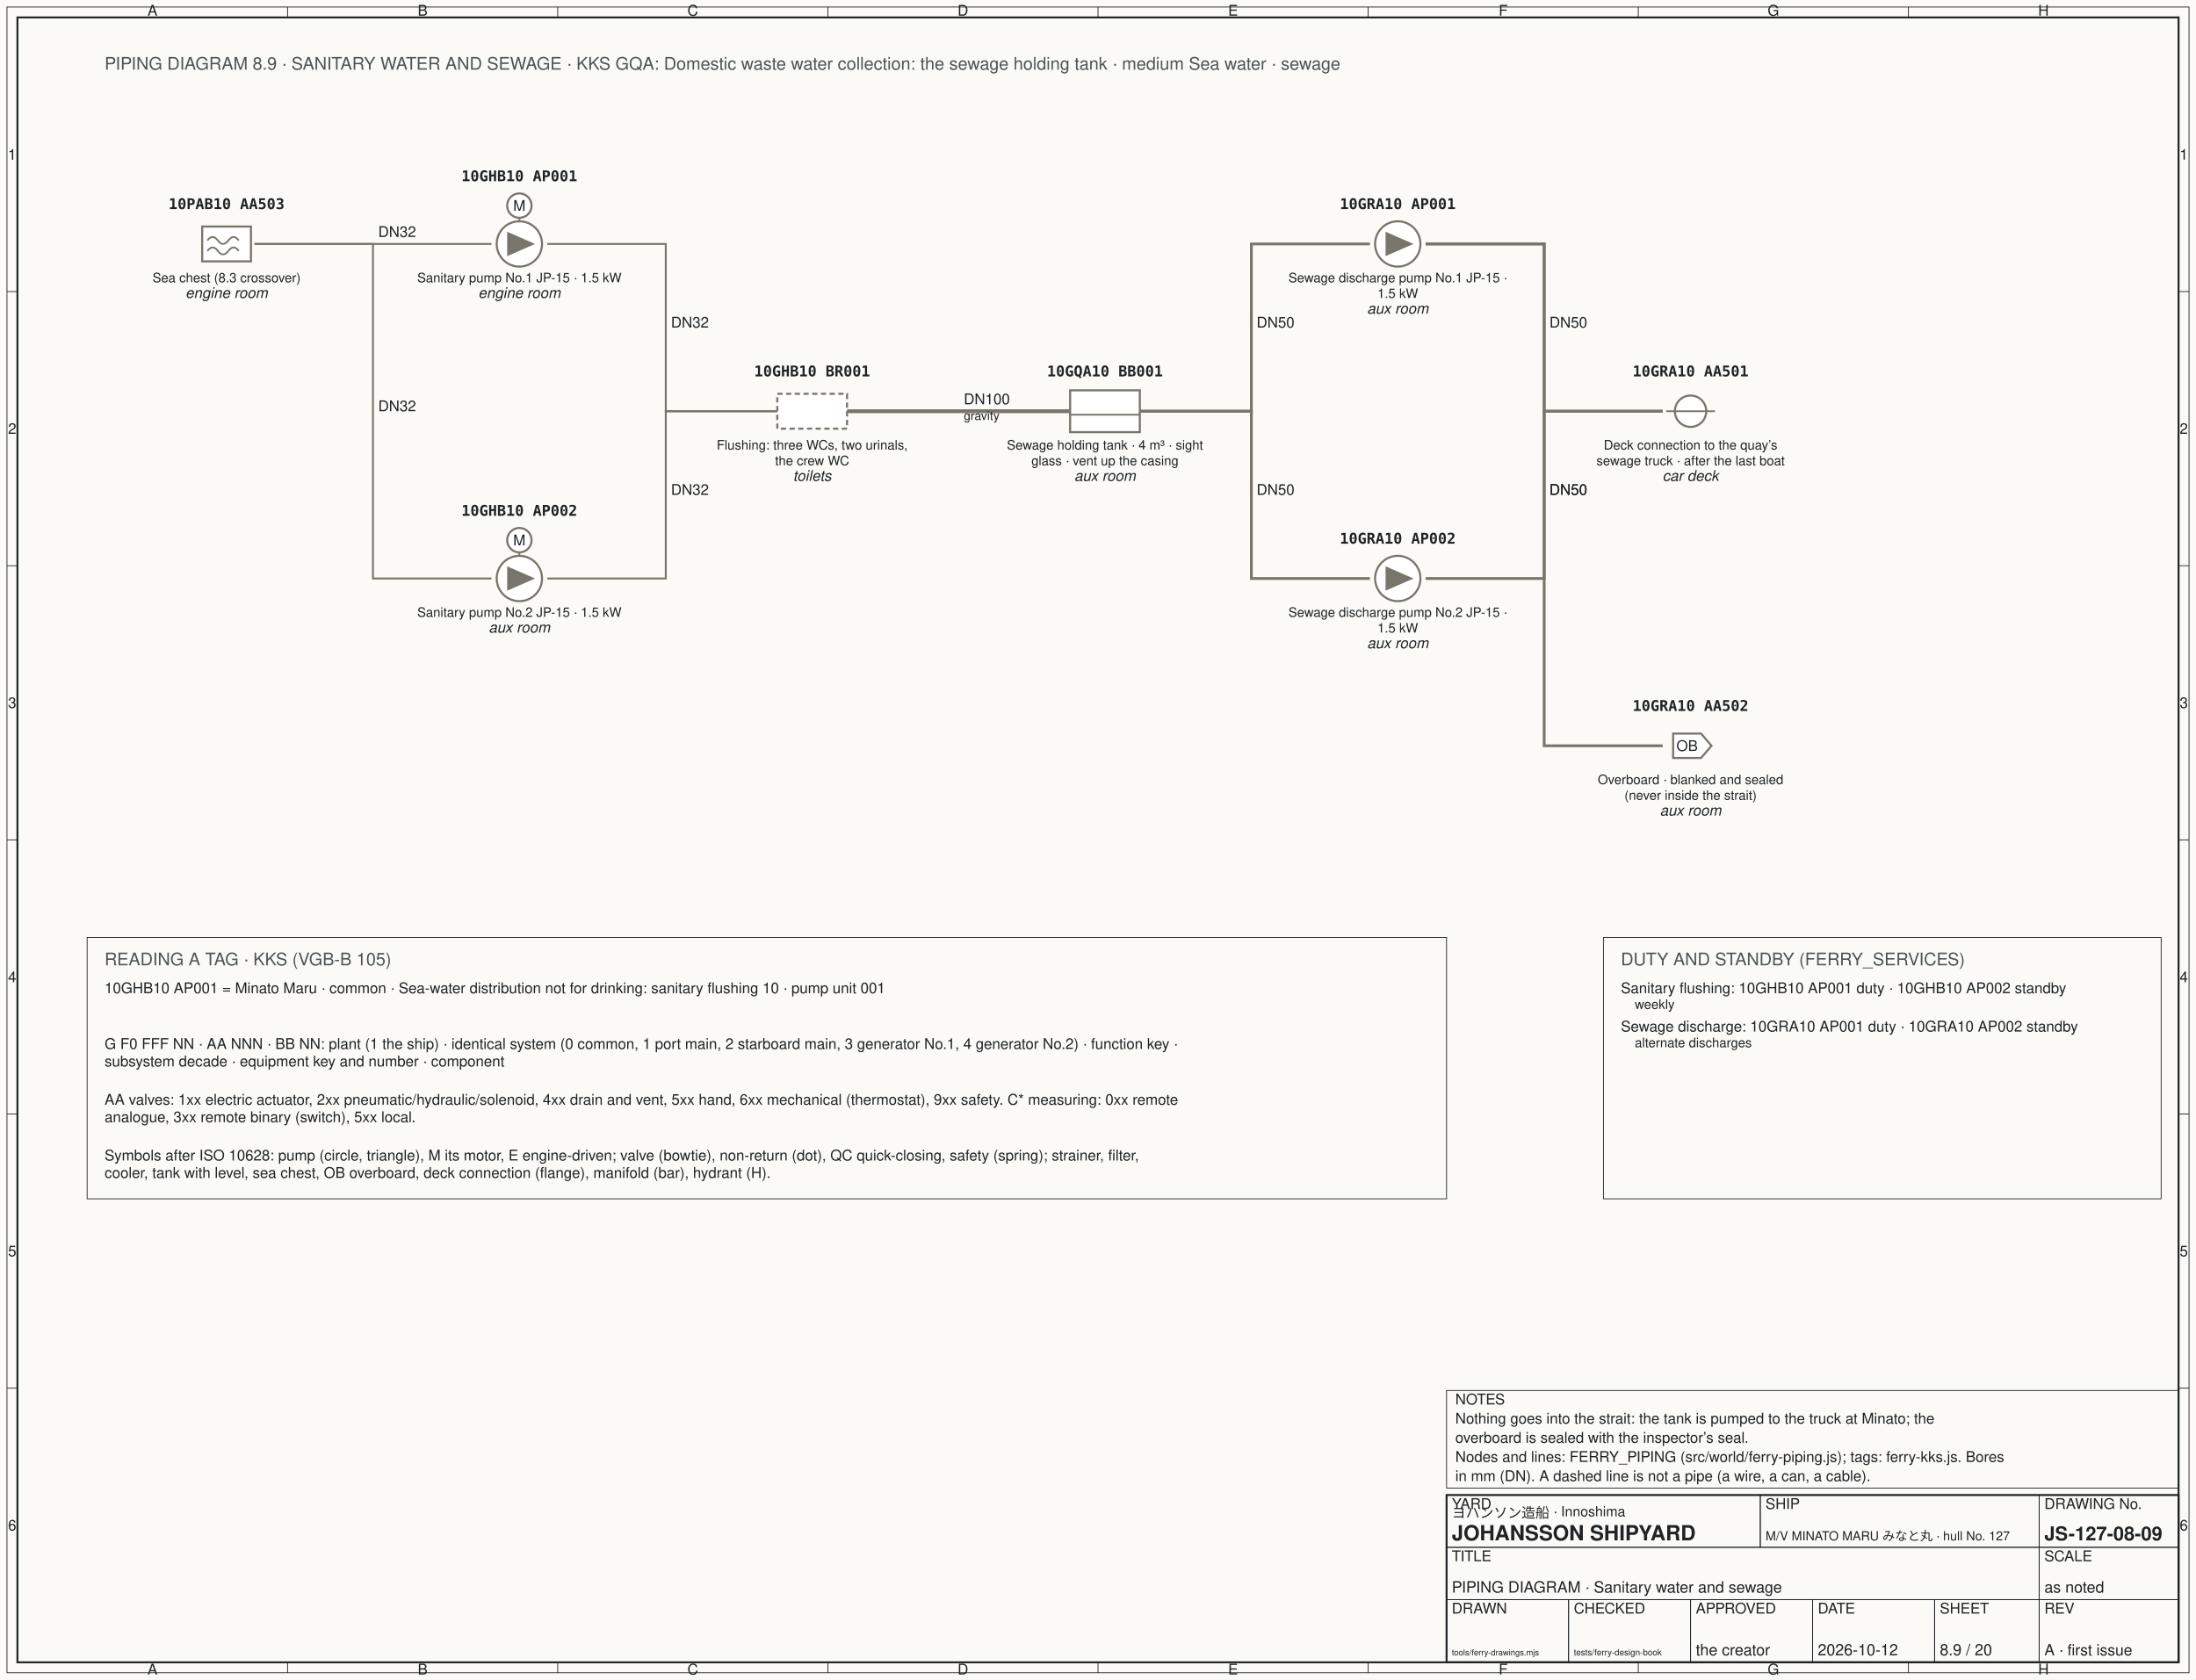
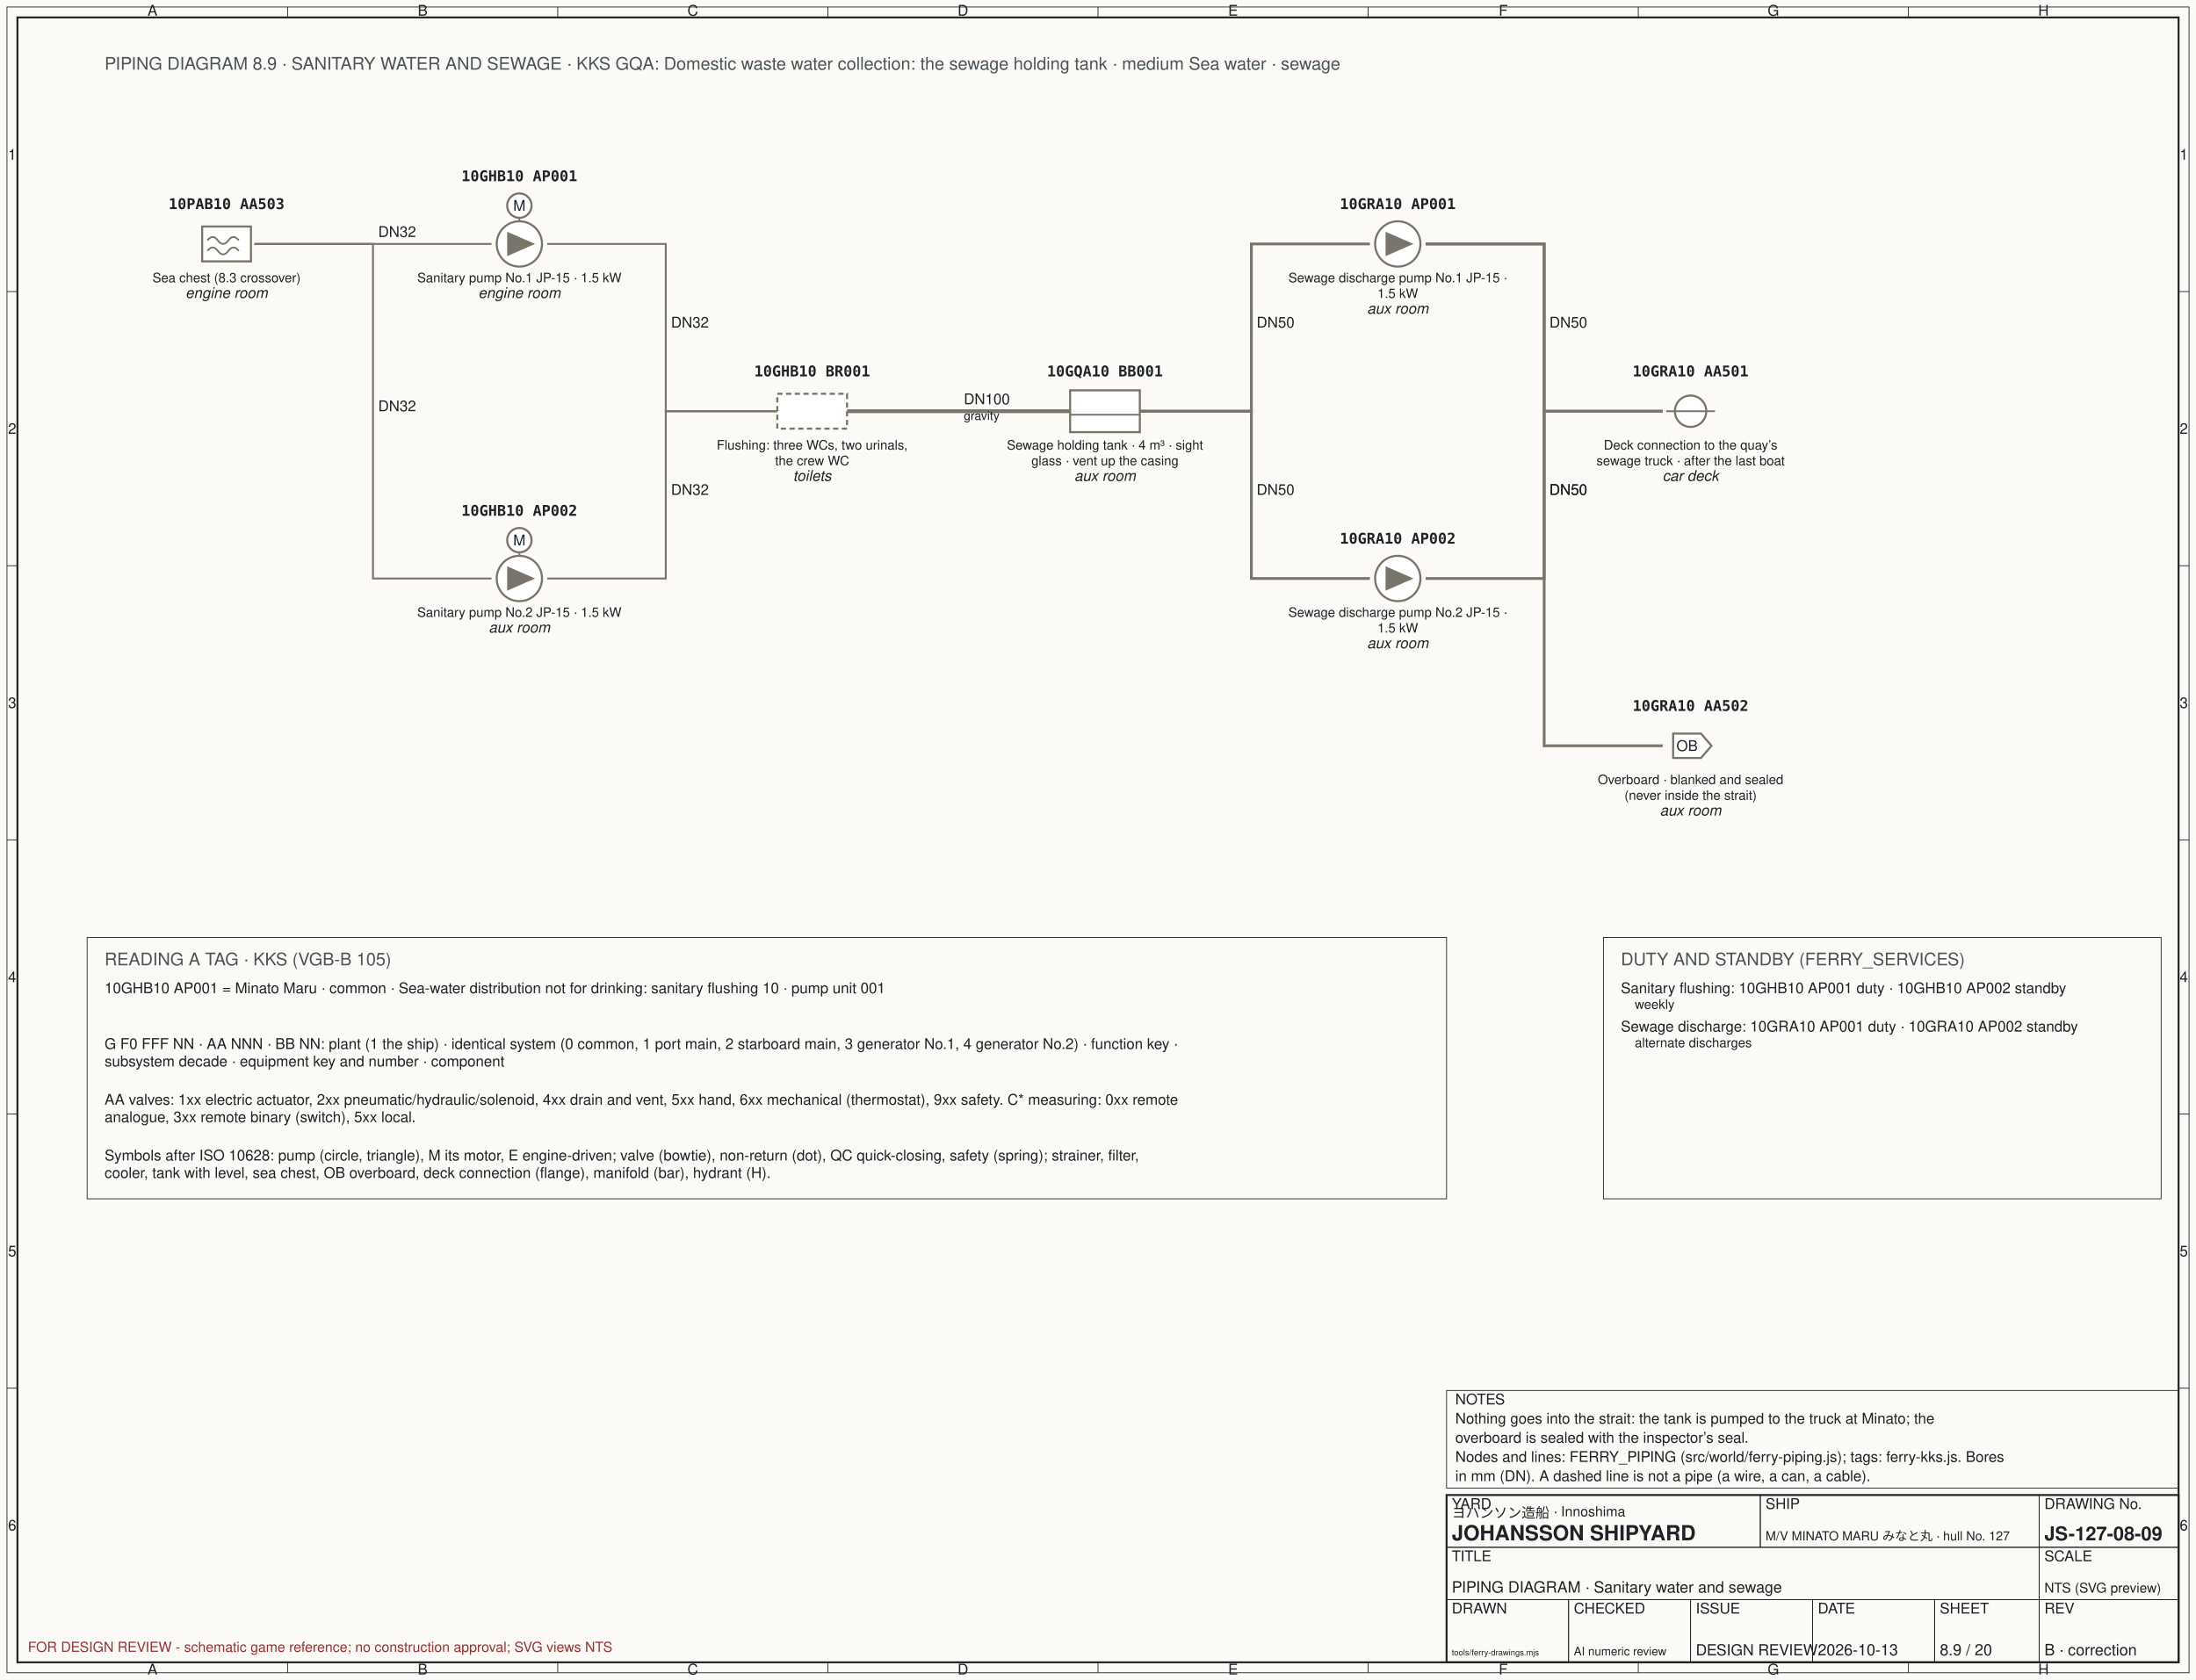
<svg xmlns="http://www.w3.org/2000/svg" width="1260" height="964" viewBox="0 0 1260 964" font-family="Helvetica, Arial, sans-serif" font-size="11">
  <rect width="1260" height="964" fill="#fbfaf6" />
  <style>.l{fill:none;stroke:#1d2326;stroke-width:1.1}.t{fill:none;stroke:#1d2326;stroke-width:.45}.g{fill:none;stroke:#9aa3a6;stroke-width:.4;stroke-dasharray:3 3}.wl{fill:none;stroke:#2f6f74;stroke-width:.8;stroke-dasharray:6 3}.c{fill:none;stroke:#8e3a30;stroke-width:.6;stroke-dasharray:1 3}.d{fill:none;stroke:#1d2326;stroke-width:.5}.txt{fill:#1d2326}.sp{fill:#eef1ee;stroke:#1d2326;stroke-width:.7}.lab{fill:#1d2326;font-size:8.5}.ttl{fill:#1d2326;font-size:14;font-weight:bold}.sub{fill:#4a5457;font-size:10}.hatch{fill:url(#hatch);stroke:#1d2326;stroke-width:.7}</style>
  <defs>
    <pattern id="hatch" width="6" height="6" patternUnits="userSpaceOnUse" patternTransform="rotate(45)">
      <line x1="0" y1="0" x2="0" y2="6" stroke="#1d2326" stroke-width=".6" />
    </pattern>
    <marker id="arr" viewBox="0 0 10 10" refX="10" refY="5" markerWidth="8" markerHeight="8" orient="auto-start-reverse">
      <path d="M0,1 L10,5 L0,9 z" fill="#1d2326" />
    </marker>
  </defs>
  <rect class="l" x="10" y="10" width="1240" height="944" fill="none" />
  <rect class="t" x="4" y="4" width="1252" height="956" fill="none" />
  <text class="lab" x="87.5" y="9" text-anchor="middle">A</text>
  <text class="lab" x="87.5" y="961" text-anchor="middle">A</text>
  <text class="lab" x="242.5" y="9" text-anchor="middle">B</text>
  <text class="lab" x="242.5" y="961" text-anchor="middle">B</text>
  <line class="t" x1="165" y1="4" x2="165" y2="10" />
  <line class="t" x1="165" y1="954" x2="165" y2="960" />
  <text class="lab" x="397.5" y="9" text-anchor="middle">C</text>
  <text class="lab" x="397.5" y="961" text-anchor="middle">C</text>
  <line class="t" x1="320" y1="4" x2="320" y2="10" />
  <line class="t" x1="320" y1="954" x2="320" y2="960" />
  <text class="lab" x="552.5" y="9" text-anchor="middle">D</text>
  <text class="lab" x="552.5" y="961" text-anchor="middle">D</text>
  <line class="t" x1="475" y1="4" x2="475" y2="10" />
  <line class="t" x1="475" y1="954" x2="475" y2="960" />
  <text class="lab" x="707.5" y="9" text-anchor="middle">E</text>
  <text class="lab" x="707.5" y="961" text-anchor="middle">E</text>
  <line class="t" x1="630" y1="4" x2="630" y2="10" />
  <line class="t" x1="630" y1="954" x2="630" y2="960" />
  <text class="lab" x="862.5" y="9" text-anchor="middle">F</text>
  <text class="lab" x="862.5" y="961" text-anchor="middle">F</text>
  <line class="t" x1="785" y1="4" x2="785" y2="10" />
  <line class="t" x1="785" y1="954" x2="785" y2="960" />
  <text class="lab" x="1017.5" y="9" text-anchor="middle">G</text>
  <text class="lab" x="1017.5" y="961" text-anchor="middle">G</text>
  <line class="t" x1="940" y1="4" x2="940" y2="10" />
  <line class="t" x1="940" y1="954" x2="940" y2="960" />
  <text class="lab" x="1172.5" y="9" text-anchor="middle">H</text>
  <text class="lab" x="1172.5" y="961" text-anchor="middle">H</text>
  <line class="t" x1="1095" y1="4" x2="1095" y2="10" />
  <line class="t" x1="1095" y1="954" x2="1095" y2="960" />
  <text class="lab" x="7" y="91.67" text-anchor="middle">1</text>
  <text class="lab" x="1253" y="91.67" text-anchor="middle">1</text>
  <text class="lab" x="7" y="249" text-anchor="middle">2</text>
  <text class="lab" x="1253" y="249" text-anchor="middle">2</text>
  <line class="t" x1="4" y1="167.33" x2="10" y2="167.33" />
  <line class="t" x1="1250" y1="167.33" x2="1256" y2="167.33" />
  <text class="lab" x="7" y="406.33" text-anchor="middle">3</text>
  <text class="lab" x="1253" y="406.33" text-anchor="middle">3</text>
  <line class="t" x1="4" y1="324.67" x2="10" y2="324.67" />
  <line class="t" x1="1250" y1="324.67" x2="1256" y2="324.67" />
  <text class="lab" x="7" y="563.67" text-anchor="middle">4</text>
  <text class="lab" x="1253" y="563.67" text-anchor="middle">4</text>
  <line class="t" x1="4" y1="482" x2="10" y2="482" />
  <line class="t" x1="1250" y1="482" x2="1256" y2="482" />
  <text class="lab" x="7" y="721" text-anchor="middle">5</text>
  <text class="lab" x="1253" y="721" text-anchor="middle">5</text>
  <line class="t" x1="4" y1="639.33" x2="10" y2="639.33" />
  <line class="t" x1="1250" y1="639.33" x2="1256" y2="639.33" />
  <text class="lab" x="7" y="878.33" text-anchor="middle">6</text>
  <text class="lab" x="1253" y="878.33" text-anchor="middle">6</text>
  <line class="t" x1="4" y1="796.67" x2="10" y2="796.67" />
  <line class="t" x1="1250" y1="796.67" x2="1256" y2="796.67" />
  <text class="sub" x="60" y="40">PIPING DIAGRAM 8.9 · SANITARY WATER AND SEWAGE · KKS GQA: Domestic waste water collection: the sewage holding tank · medium Sea water · sewage</text>
  <path d="M146,140 L214,140 L214,140 L282,140" stroke="#7a756a" fill="none" stroke-width="1.1" />
  <text class="lab" x="217" y="136" font-size="7" fill="#4a5457">DN32</text>
  <path d="M146,140 L214,140 L214,332 L282,332" stroke="#7a756a" fill="none" stroke-width="1.1" />
  <text class="lab" x="217" y="236" font-size="7" fill="#4a5457">DN32</text>
  <path d="M314,140 L382,140 L382,236 L450,236" stroke="#7a756a" fill="none" stroke-width="1.1" />
  <text class="lab" x="385" y="188" font-size="7" fill="#4a5457">DN32</text>
  <path d="M314,332 L382,332 L382,236 L450,236" stroke="#7a756a" fill="none" stroke-width="1.1" />
  <text class="lab" x="385" y="284" font-size="7" fill="#4a5457">DN32</text>
  <path d="M482,236 L550,236 L550,236 L618,236" stroke="#7a756a" fill="none" stroke-width="2.2" />
  <text class="lab" x="553" y="232" font-size="7" fill="#4a5457">DN100</text>
  <text class="lab" x="553" y="241" style="font-size:7px" fill="#4a5457">gravity</text>
  <path d="M650,236 L718,236 L718,140 L786,140" stroke="#7a756a" fill="none" stroke-width="1.6" />
  <text class="lab" x="721" y="188" font-size="7" fill="#4a5457">DN50</text>
  <path d="M650,236 L718,236 L718,332 L786,332" stroke="#7a756a" fill="none" stroke-width="1.6" />
  <text class="lab" x="721" y="284" font-size="7" fill="#4a5457">DN50</text>
  <path d="M818,140 L886,140 L886,236 L954,236" stroke="#7a756a" fill="none" stroke-width="1.6" />
  <text class="lab" x="889" y="188" font-size="7" fill="#4a5457">DN50</text>
  <path d="M818,332 L886,332 L886,236 L954,236" stroke="#7a756a" fill="none" stroke-width="1.6" />
  <text class="lab" x="889" y="284" font-size="7" fill="#4a5457">DN50</text>
  <path d="M818,140 L886,140 L886,428 L954,428" stroke="#7a756a" fill="none" stroke-width="1.6" />
  <text class="lab" x="889" y="284" font-size="7" fill="#4a5457">DN50</text>
  <rect x="116" y="130" width="28" height="20" stroke="#7a756a" fill="#fff" stroke-width="1.2" />
  <path d="M119,144 q3,-4 6,0 t6,0 t6,0 M119,138 q3,-4 6,0 t6,0 t6,0" stroke="#7a756a" fill="none" />
  <text class="lab" x="130" y="120" text-anchor="middle" font-family="monospace" font-weight="bold" font-size="8.5">10PAB10 AA503</text>
  <text class="lab" x="130" y="162" style="font-size:7.5px" text-anchor="middle">Sea chest (8.3 crossover)</text>
  <text class="lab" x="130" y="171" text-anchor="middle" font-size="6.5" font-style="italic" fill="#6f7476">engine room</text>
  <circle cx="298" cy="140" r="13" stroke="#7a756a" fill="#fff" stroke-width="1.2" />
  <path d="M291,133 L307,140 L291,147 z" fill="#7a756a" />
  <circle cx="298" cy="118" r="7" stroke="#7a756a" fill="#fff" stroke-width="1.2" />
  <text class="lab" x="298" y="121" text-anchor="middle" font-size="8">M</text>
  <line x1="298" y1="125" x2="298" y2="127" stroke="#7a756a" />
  <text class="lab" x="298" y="104" text-anchor="middle" font-family="monospace" font-weight="bold" font-size="8.5">10GHB10 AP001</text>
  <text class="lab" x="298" y="162" style="font-size:7.5px" text-anchor="middle">Sanitary pump No.1 JP-15 · 1.5 kW</text>
  <text class="lab" x="298" y="171" text-anchor="middle" font-size="6.5" font-style="italic" fill="#6f7476">engine room</text>
  <circle cx="298" cy="332" r="13" stroke="#7a756a" fill="#fff" stroke-width="1.2" />
  <path d="M291,325 L307,332 L291,339 z" fill="#7a756a" />
  <circle cx="298" cy="310" r="7" stroke="#7a756a" fill="#fff" stroke-width="1.2" />
  <text class="lab" x="298" y="313" text-anchor="middle" font-size="8">M</text>
  <line x1="298" y1="317" x2="298" y2="319" stroke="#7a756a" />
  <text class="lab" x="298" y="296" text-anchor="middle" font-family="monospace" font-weight="bold" font-size="8.5">10GHB10 AP002</text>
  <text class="lab" x="298" y="354" style="font-size:7.5px" text-anchor="middle">Sanitary pump No.2 JP-15 · 1.5 kW</text>
  <text class="lab" x="298" y="363" text-anchor="middle" font-size="6.5" font-style="italic" fill="#6f7476">aux room</text>
  <rect x="446" y="226" width="40" height="20" stroke="#7a756a" fill="#fff" stroke-width="1.2" stroke-dasharray="3,2" />
  <text class="lab" x="466" y="216" text-anchor="middle" font-family="monospace" font-weight="bold" font-size="8.5">10GHB10 BR001</text>
  <text class="lab" x="466" y="258" style="font-size:7.5px" text-anchor="middle">Flushing: three WCs, two urinals,</text>
  <text class="lab" x="466" y="267" style="font-size:7.5px" text-anchor="middle">the crew WC</text>
  <text class="lab" x="466" y="276" text-anchor="middle" font-size="6.5" font-style="italic" fill="#6f7476">toilets</text>
  <rect x="614" y="224" width="40" height="24" stroke="#7a756a" fill="#fff" stroke-width="1.2" />
  <path d="M614,238 L654,238" stroke="#7a756a" />
  <text class="lab" x="634" y="216" text-anchor="middle" font-family="monospace" font-weight="bold" font-size="8.5">10GQA10 BB001</text>
  <text class="lab" x="634" y="258" style="font-size:7.5px" text-anchor="middle">Sewage holding tank · 4 m³ · sight</text>
  <text class="lab" x="634" y="267" style="font-size:7.5px" text-anchor="middle">glass · vent up the casing</text>
  <text class="lab" x="634" y="276" text-anchor="middle" font-size="6.5" font-style="italic" fill="#6f7476">aux room</text>
  <circle cx="802" cy="140" r="13" stroke="#7a756a" fill="#fff" stroke-width="1.2" />
  <path d="M795,133 L811,140 L795,147 z" fill="#7a756a" />
  <text class="lab" x="802" y="120" text-anchor="middle" font-family="monospace" font-weight="bold" font-size="8.5">10GRA10 AP001</text>
  <text class="lab" x="802" y="162" style="font-size:7.5px" text-anchor="middle">Sewage discharge pump No.1 JP-15 ·</text>
  <text class="lab" x="802" y="171" style="font-size:7.5px" text-anchor="middle">1.5 kW</text>
  <text class="lab" x="802" y="180" text-anchor="middle" font-size="6.5" font-style="italic" fill="#6f7476">aux room</text>
  <circle cx="802" cy="332" r="13" stroke="#7a756a" fill="#fff" stroke-width="1.2" />
  <path d="M795,325 L811,332 L795,339 z" fill="#7a756a" />
  <text class="lab" x="802" y="312" text-anchor="middle" font-family="monospace" font-weight="bold" font-size="8.5">10GRA10 AP002</text>
  <text class="lab" x="802" y="354" style="font-size:7.5px" text-anchor="middle">Sewage discharge pump No.2 JP-15 ·</text>
  <text class="lab" x="802" y="363" style="font-size:7.5px" text-anchor="middle">1.5 kW</text>
  <text class="lab" x="802" y="372" text-anchor="middle" font-size="6.5" font-style="italic" fill="#6f7476">aux room</text>
  <circle cx="970" cy="236" r="9" stroke="#7a756a" fill="#fff" stroke-width="1.2" />
  <line x1="956" y1="236" x2="984" y2="236" stroke="#7a756a" />
  <text class="lab" x="970" y="216" text-anchor="middle" font-family="monospace" font-weight="bold" font-size="8.5">10GRA10 AA501</text>
  <text class="lab" x="970" y="258" style="font-size:7.5px" text-anchor="middle">Deck connection to the quay’s</text>
  <text class="lab" x="970" y="267" style="font-size:7.5px" text-anchor="middle">sewage truck · after the last boat</text>
  <text class="lab" x="970" y="276" text-anchor="middle" font-size="6.5" font-style="italic" fill="#6f7476">car deck</text>
  <path d="M960,421 L976,421 L982,428 L976,435 L960,435 z" stroke="#7a756a" fill="#fff" stroke-width="1.2" />
  <text class="lab" x="968" y="431" text-anchor="middle" font-size="7">OB</text>
  <text class="lab" x="970" y="408" text-anchor="middle" font-family="monospace" font-weight="bold" font-size="8.5">10GRA10 AA502</text>
  <text class="lab" x="970" y="450" style="font-size:7.5px" text-anchor="middle">Overboard · blanked and sealed</text>
  <text class="lab" x="970" y="459" style="font-size:7.5px" text-anchor="middle">(never inside the strait)</text>
  <text class="lab" x="970" y="468" text-anchor="middle" font-size="6.5" font-style="italic" fill="#6f7476">aux room</text>
  <rect class="t" x="920" y="538" width="320" height="150" />
  <text class="sub" x="930" y="554">DUTY AND STANDBY (FERRY_SERVICES)</text>
  <text class="lab" x="930" y="570" style="font-size:8.5px">Sanitary flushing: 10GHB10 AP001 duty · 10GHB10 AP002 standby</text>
  <text class="lab" x="938" y="579" style="font-size:7.5px" fill="#4a5457">weekly</text>
  <text class="lab" x="930" y="592" style="font-size:8.5px">Sewage discharge: 10GRA10 AP001 duty · 10GRA10 AP002 standby</text>
  <text class="lab" x="938" y="601" style="font-size:7.5px" fill="#4a5457">alternate discharges</text>
  <rect class="t" x="50" y="538" width="780" height="150" />
  <text class="sub" x="60" y="554">READING A TAG · KKS (VGB-B 105)</text>
  <text class="lab" x="60" y="570">10GHB10 AP001  =  Minato Maru · common · Sea-water distribution not for drinking: sanitary flushing 10 · pump unit 001</text>
  <text class="lab" x="60" y="602">G F0 FFF NN · AA NNN · BB NN: plant (1 the ship) · identical system (0 common, 1 port main, 2 starboard main, 3 generator No.1, 4 generator No.2) · function key ·</text>
  <text class="lab" x="60" y="612">subsystem decade · equipment key and number · component</text>
  <text class="lab" x="60" y="634">AA valves: 1xx electric actuator, 2xx pneumatic/hydraulic/solenoid, 4xx drain and vent, 5xx hand, 6xx mechanical (thermostat), 9xx safety. C* measuring: 0xx remote</text>
  <text class="lab" x="60" y="644">analogue, 3xx remote binary (switch), 5xx local.</text>
  <text class="lab" x="60" y="666">Symbols after ISO 10628: pump (circle, triangle), M its motor, E engine-driven; valve (bowtie), non-return (dot), QC quick-closing, safety (spring); strainer, filter,</text>
  <text class="lab" x="60" y="676">cooler, tank with level, sea chest, OB overboard, deck connection (flange), manifold (bar), hydrant (H).</text>
  <rect class="l" x="830" y="858" width="420" height="96" fill="#fff" />
  <rect class="t" x="830" y="858" width="180" height="30" />
  <text class="lab" x="833" y="866" font-size="6.5" fill="#6a7477">YARD</text>
  <text class="txt" x="833" y="871" style="font-size:8px">ヨハンソン造船 · Innoshima</text>
  <text class="ttl" x="833" y="884" style="font-size:12px">JOHANSSON SHIPYARD</text>
  <rect class="t" x="1010" y="858" width="160" height="30" />
  <text class="lab" x="1013" y="866" font-size="6.5" fill="#6a7477">SHIP</text>
  <text class="txt" x="1013" y="884" style="font-size:7.21px">M/V MINATO MARU みなと丸 · hull No. 127</text>
  <rect class="t" x="1170" y="858" width="80" height="30" />
  <text class="lab" x="1173" y="866" font-size="6.5" fill="#6a7477">DRAWING No.</text>
  <text class="ttl" x="1173" y="884" style="font-size:11.01px">JS-127-08-09</text>
  <rect class="t" x="830" y="888" width="340" height="30" />
  <text class="lab" x="833" y="896" font-size="6.5" fill="#6a7477">TITLE</text>
  <text class="txt" x="833" y="914" style="font-size:9px">PIPING DIAGRAM · Sanitary water and sewage</text>
  <rect class="t" x="1170" y="888" width="80" height="30" />
  <text class="lab" x="1173" y="896" font-size="6.5" fill="#6a7477">SCALE</text>
-   <text class="txt" x="1173" y="914" style="font-size:9px">as noted</text>
+   <text class="txt" x="1173" y="914" style="font-size:7.77px">NTS (SVG preview)</text>
  <rect class="t" x="830" y="918" width="70" height="36" />
  <text class="lab" x="833" y="926" font-size="6.5" fill="#6a7477">DRAWN</text>
  <text class="txt" x="833" y="950" style="font-size:4.76px">tools/ferry-drawings.mjs</text>
  <rect class="t" x="900" y="918" width="70" height="36" />
  <text class="lab" x="903" y="926" font-size="6.5" fill="#6a7477">CHECKED</text>
-   <text class="txt" x="903" y="950" style="font-size:4.97px">tests/ferry-design-book</text>
+   <text class="txt" x="903" y="950" style="font-size:6.72px">AI numeric review</text>
  <rect class="t" x="970" y="918" width="70" height="36" />
-   <text class="lab" x="973" y="926" font-size="6.5" fill="#6a7477">APPROVED</text>
-   <text class="txt" x="973" y="950" style="font-size:9px">the creator</text>
+   <text class="lab" x="973" y="926" font-size="6.5" fill="#6a7477">ISSUE</text>
+   <text class="txt" x="973" y="950" style="font-size:8.79px">DESIGN REVIEW</text>
  <rect class="t" x="1040" y="918" width="70" height="36" />
  <text class="lab" x="1043" y="926" font-size="6.5" fill="#6a7477">DATE</text>
-   <text class="txt" x="1043" y="950" style="font-size:9px">2026-10-12</text>
+   <text class="txt" x="1043" y="950" style="font-size:9px">2026-10-13</text>
  <rect class="t" x="1110" y="918" width="60" height="36" />
  <text class="lab" x="1113" y="926" font-size="6.5" fill="#6a7477">SHEET</text>
  <text class="txt" x="1113" y="950" style="font-size:9px">8.9 / 20</text>
  <rect class="t" x="1170" y="918" width="80" height="36" />
  <text class="lab" x="1173" y="926" font-size="6.5" fill="#6a7477">REV</text>
-   <text class="txt" x="1173" y="950" style="font-size:8.81px">A · first issue</text>
+   <text class="txt" x="1173" y="950" style="font-size:9px">B · correction</text>
  <rect class="t" x="830" y="798" width="420" height="56" fill="#fff" />
  <text class="lab" x="835" y="806" font-size="6.5" fill="#6a7477">NOTES</text>
  <text class="lab" x="835" y="817">Nothing goes into the strait: the tank is pumped to the truck at Minato; the</text>
  <text class="lab" x="835" y="828">overboard is sealed with the inspector’s seal.</text>
  <text class="lab" x="835" y="839">Nodes and lines: FERRY_PIPING (src/world/ferry-piping.js); tags: ferry-kks.js. Bores</text>
  <text class="lab" x="835" y="850">in mm (DN). A dashed line is not a pipe (a wire, a can, a cable).</text>
+   <text x="16" y="948" font-size="8" fill="#9b3030">FOR DESIGN REVIEW - schematic game reference; no construction approval; SVG views NTS</text>
</svg>
